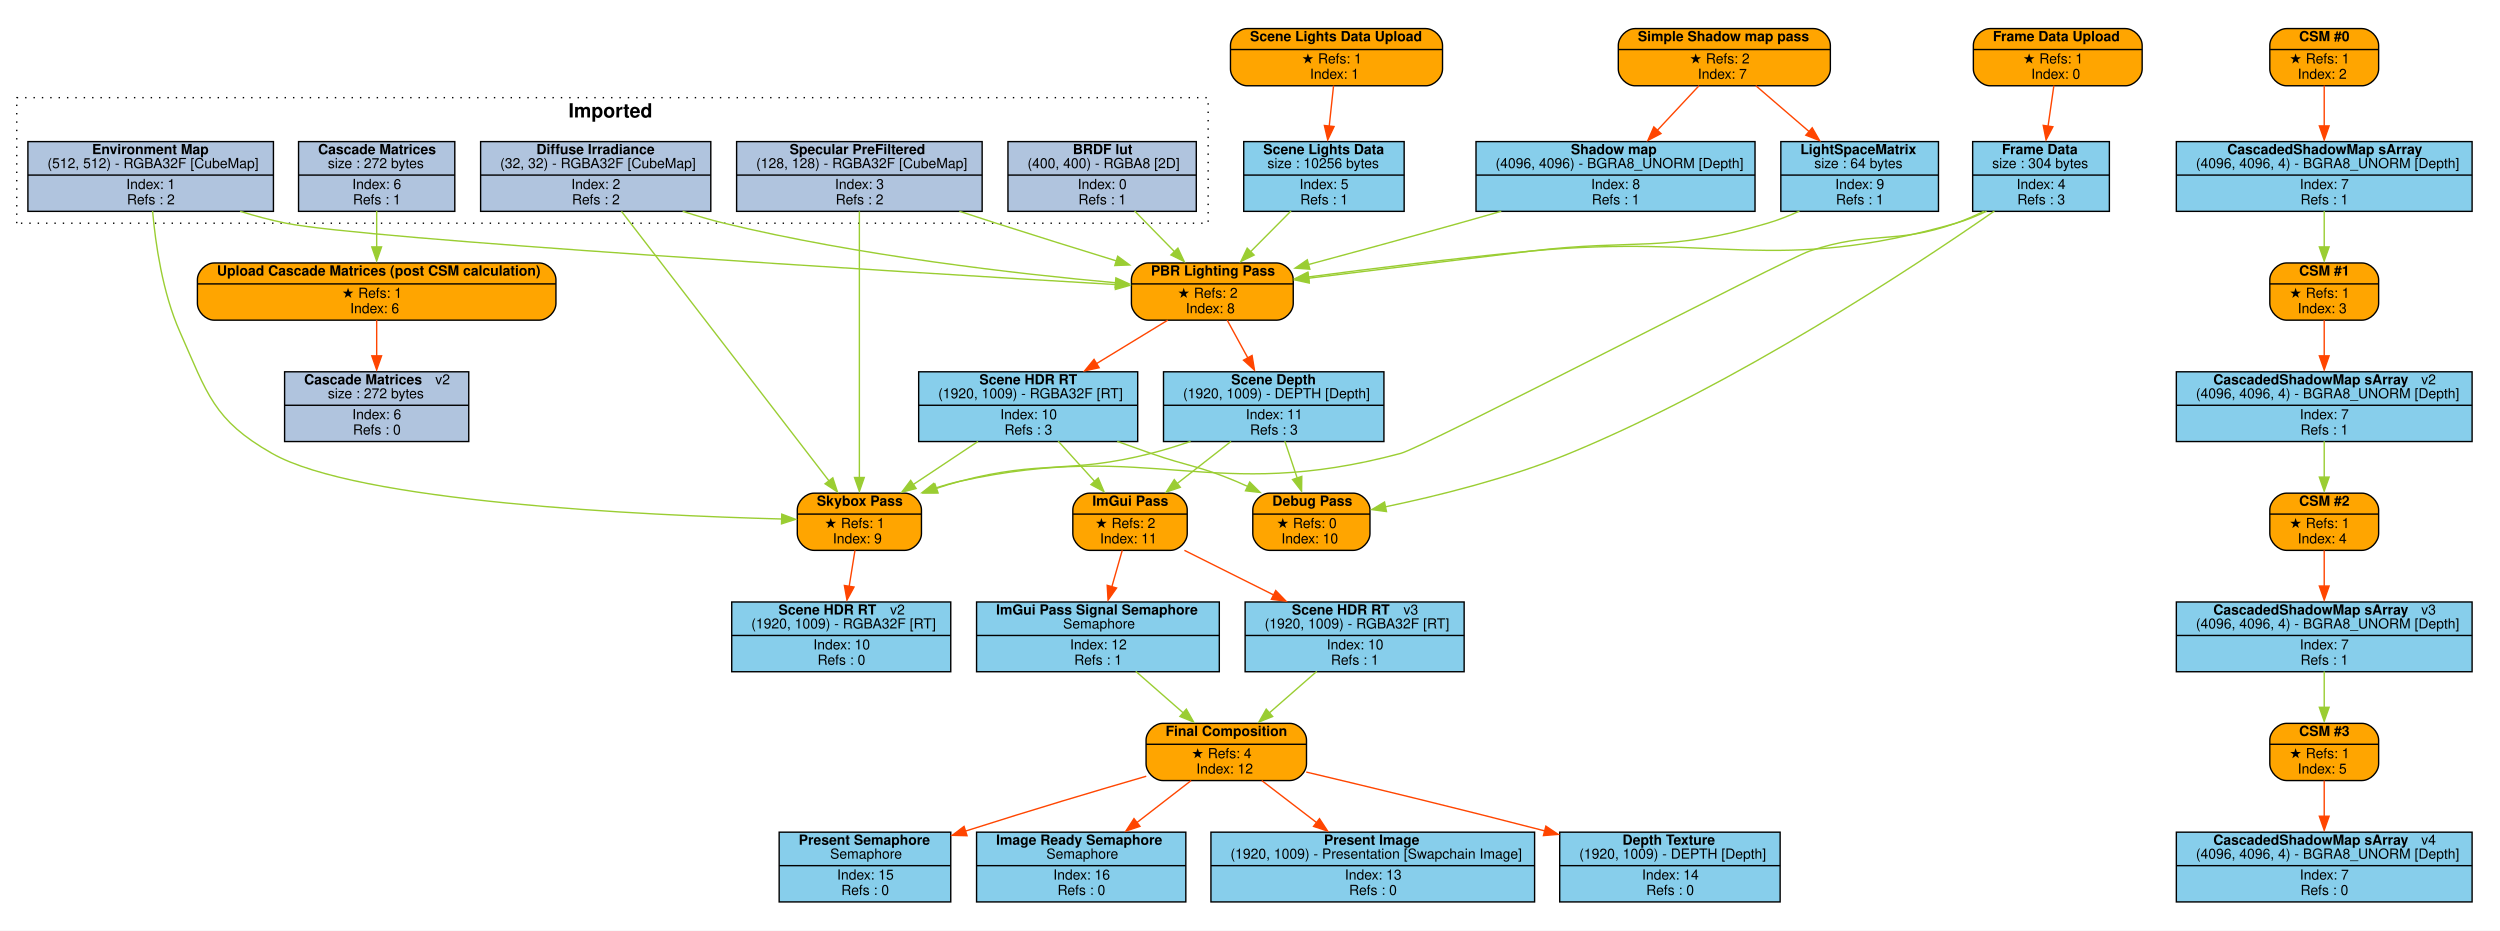
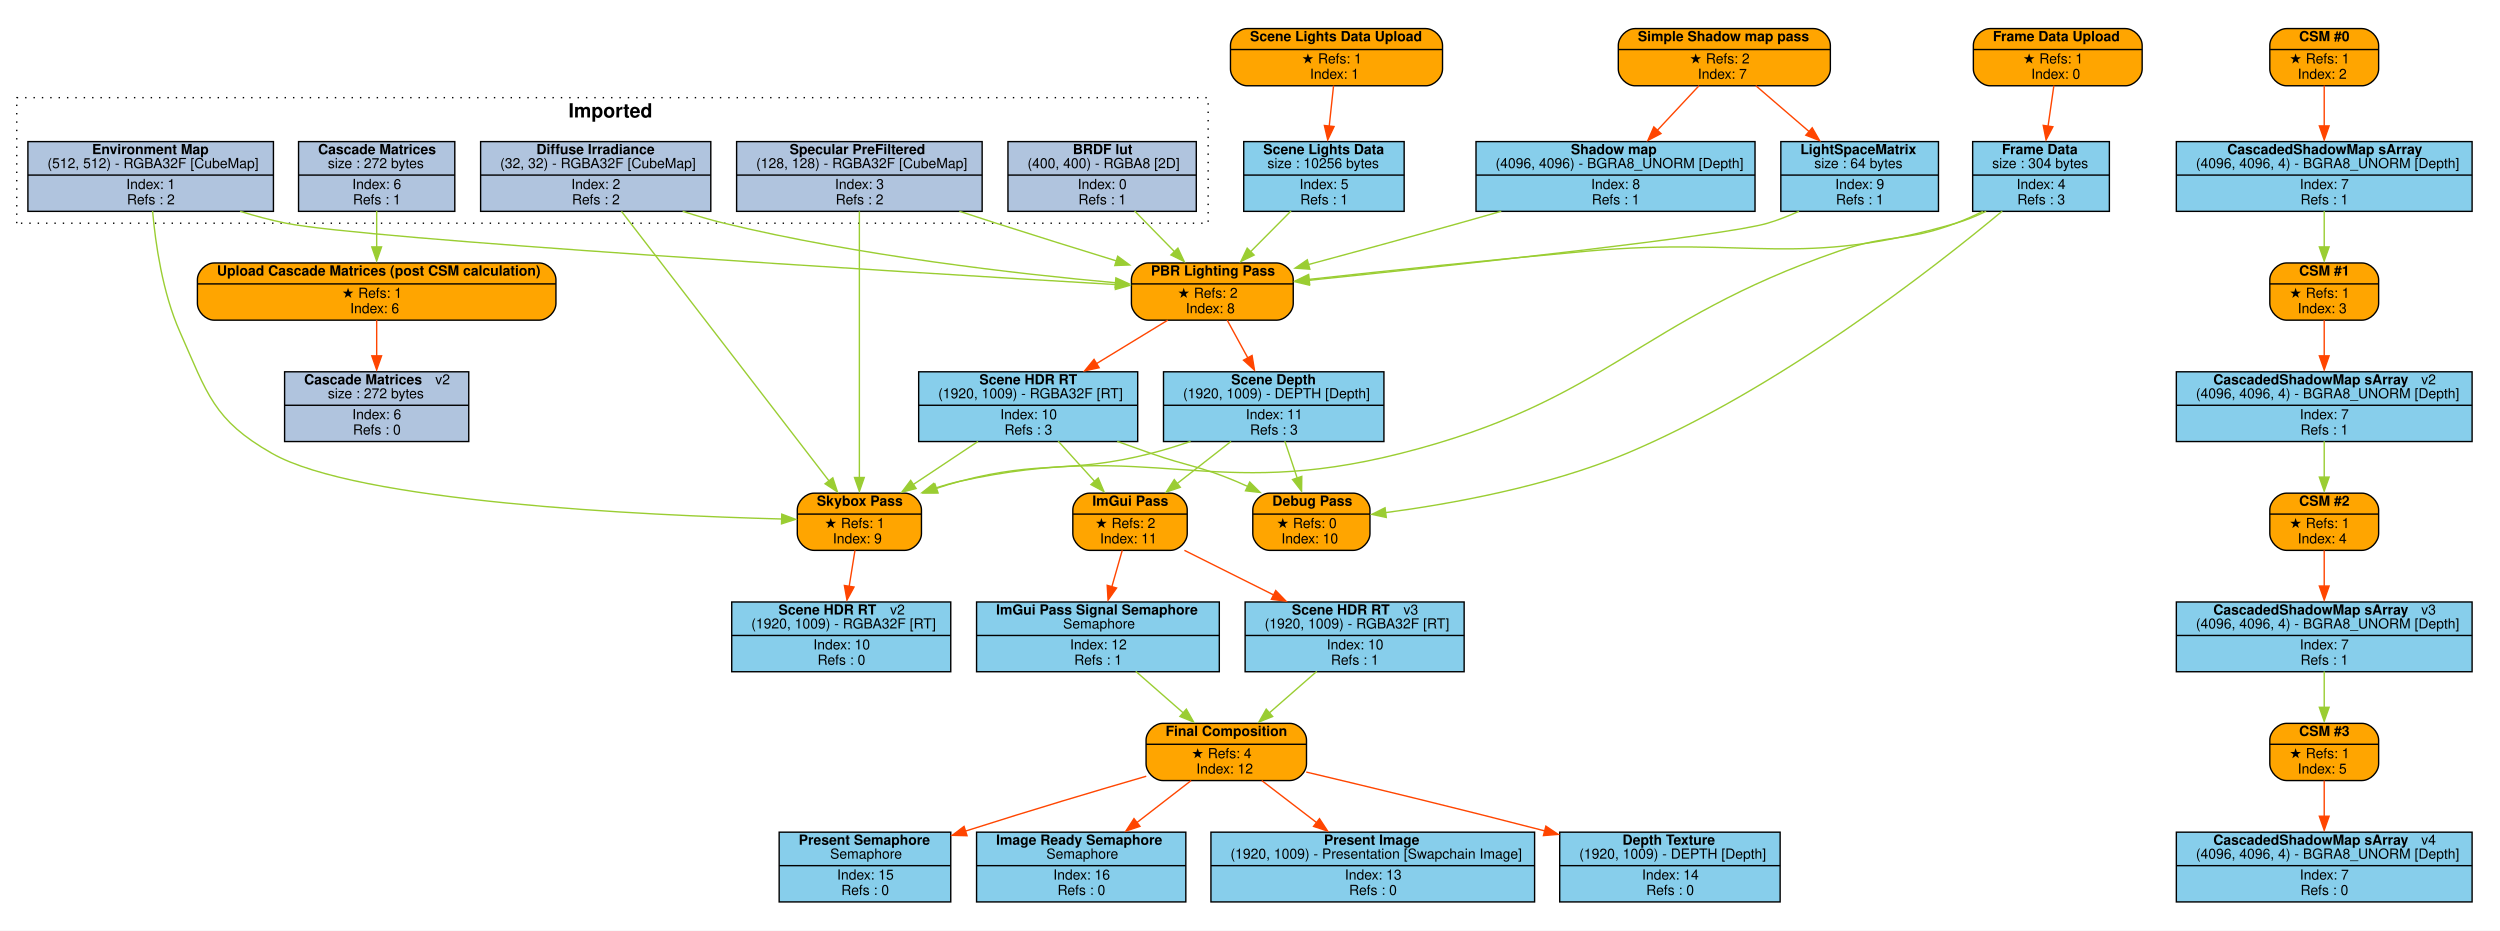
<svg xmlns="http://www.w3.org/2000/svg" width="1792pt" height="667pt" viewBox="0.00 0.00 1792.00 667.00">
  <g id="graph0" class="graph" transform="scale(1 1) rotate(0) translate(4 663)">
    <polygon fill="white" stroke="none" points="-4,4 -4,-663 1788,-663 1788,4 -4,4" />
+     <g id="clust48" class="cluster">
+ </g>
+     <g id="clust39" class="cluster">
+ </g>
+     <g id="clust45" class="cluster">
+ </g>
+     <g id="clust40" class="cluster">
+ </g>
+     <g id="clust43" class="cluster">
+ </g>
+     <g id="clust38" class="cluster">
+ </g>
    <g id="clust49" class="cluster">
</g>
+     <g id="clust44" class="cluster">
+ </g>
+     <g id="clust46" class="cluster">
+ </g>
    <g id="clust47" class="cluster">
</g>
-     <g id="clust39" class="cluster">
- </g>
-     <g id="clust44" class="cluster">
- </g>
-     <g id="clust38" class="cluster">
- </g>
-     <g id="clust48" class="cluster">
+     <g id="clust41" class="cluster">
</g>
    <g id="clust42" class="cluster">
</g>
-     <g id="clust43" class="cluster">
- </g>
    <g id="clust37" class="cluster">
- </g>
-     <g id="clust45" class="cluster">
- </g>
-     <g id="clust46" class="cluster">
- </g>
-     <g id="clust40" class="cluster">
- </g>
-     <g id="clust41" class="cluster">
</g>
    <g id="clust50" class="cluster">
      <polygon fill="none" stroke="black" stroke-dasharray="1,5" points="8,-503 8,-593 862,-593 862,-503 8,-503" />
      <text text-anchor="start" x="399.5" y="-578.8" font-family="Helvetica,sans-Serif" font-size="14.00"> </text>
      <text text-anchor="start" x="403.5" y="-578.8" font-family="Helvetica,sans-Serif" font-weight="bold" font-size="14.00">Imported</text>
      <text text-anchor="start" x="466.5" y="-578.8" font-family="Helvetica,sans-Serif" font-size="14.00"> </text>
    </g>
    <g id="node1" class="node">
      <path fill="orange" stroke="black" d="M1422.5,-601.5C1422.5,-601.5 1519.5,-601.5 1519.5,-601.5 1525.5,-601.5 1531.5,-607.5 1531.5,-613.5 1531.5,-613.5 1531.5,-630.5 1531.5,-630.5 1531.5,-636.5 1525.5,-642.5 1519.5,-642.5 1519.5,-642.5 1422.5,-642.5 1422.5,-642.5 1416.5,-642.5 1410.5,-636.5 1410.5,-630.5 1410.5,-630.5 1410.5,-613.5 1410.5,-613.5 1410.5,-607.5 1416.5,-601.5 1422.5,-601.5" />
      <text text-anchor="start" x="1424.5" y="-633.5" font-family="Helvetica,sans-Serif" font-weight="bold" font-size="10.00">Frame Data Upload</text>
      <polyline fill="none" stroke="black" points="1410.5,-627.5 1531.5,-627.5" />
      <text text-anchor="start" x="1446" y="-617.5" font-family="Helvetica,sans-Serif" font-size="10.00">★ Refs: 1</text>
      <text text-anchor="start" x="1452" y="-606.5" font-family="Helvetica,sans-Serif" font-size="10.00"> Index: 0</text>
    </g>
    <g id="node18" class="node">
      <polygon fill="skyblue" stroke="black" points="1410,-511.5 1410,-561.5 1508,-561.5 1508,-511.5 1410,-511.5" />
      <text text-anchor="start" x="1431" y="-552.5" font-family="Helvetica,sans-Serif" font-weight="bold" font-size="10.00">Frame Data</text>
      <text text-anchor="start" x="1424" y="-542.5" font-family="Helvetica,sans-Serif" font-size="10.00">size : 304 bytes</text>
      <polyline fill="none" stroke="black" points="1410,-537.5 1508,-537.5" />
      <text text-anchor="start" x="1441.5" y="-527.5" font-family="Helvetica,sans-Serif" font-size="10.00">Index: 4</text>
      <text text-anchor="start" x="1442" y="-516.5" font-family="Helvetica,sans-Serif" font-size="10.00">Refs : 3</text>
    </g>
    <g id="edge1" class="edge">
      <path fill="none" stroke="orangered" d="M1468.22,-601.63C1466.97,-592.98 1465.47,-582.5 1464.04,-572.54" />
      <polygon fill="orangered" stroke="orangered" points="1467.51,-572.13 1462.63,-562.73 1460.58,-573.13 1467.51,-572.13" />
    </g>
    <g id="node2" class="node">
      <path fill="orange" stroke="black" d="M890,-601.5C890,-601.5 1018,-601.5 1018,-601.5 1024,-601.5 1030,-607.5 1030,-613.5 1030,-613.5 1030,-630.5 1030,-630.5 1030,-636.5 1024,-642.5 1018,-642.5 1018,-642.5 890,-642.5 890,-642.5 884,-642.5 878,-636.5 878,-630.5 878,-630.5 878,-613.5 878,-613.5 878,-607.5 884,-601.5 890,-601.5" />
      <text text-anchor="start" x="892" y="-633.5" font-family="Helvetica,sans-Serif" font-weight="bold" font-size="10.00">Scene Lights Data Upload</text>
      <polyline fill="none" stroke="black" points="878,-627.5 1030,-627.5" />
      <text text-anchor="start" x="929" y="-617.5" font-family="Helvetica,sans-Serif" font-size="10.00">★ Refs: 1</text>
      <text text-anchor="start" x="935" y="-606.5" font-family="Helvetica,sans-Serif" font-size="10.00"> Index: 1</text>
    </g>
    <g id="node19" class="node">
      <polygon fill="skyblue" stroke="black" points="887.5,-511.5 887.5,-561.5 1002.5,-561.5 1002.5,-511.5 887.5,-511.5" />
      <text text-anchor="start" x="901.5" y="-552.5" font-family="Helvetica,sans-Serif" font-weight="bold" font-size="10.00">Scene Lights Data</text>
      <text text-anchor="start" x="904.5" y="-542.5" font-family="Helvetica,sans-Serif" font-size="10.00">size : 10256 bytes</text>
      <polyline fill="none" stroke="black" points="887.5,-537.5 1002.5,-537.5" />
      <text text-anchor="start" x="927.5" y="-527.5" font-family="Helvetica,sans-Serif" font-size="10.00">Index: 5</text>
      <text text-anchor="start" x="928" y="-516.5" font-family="Helvetica,sans-Serif" font-size="10.00">Refs : 1</text>
    </g>
    <g id="edge2" class="edge">
      <path fill="none" stroke="orangered" d="M951.91,-601.63C950.98,-592.98 949.85,-582.5 948.78,-572.54" />
      <polygon fill="orangered" stroke="orangered" points="952.27,-572.3 947.72,-562.74 945.31,-573.05 952.27,-572.3" />
    </g>
    <g id="node3" class="node">
      <path fill="orange" stroke="black" d="M1635,-601.5C1635,-601.5 1689,-601.5 1689,-601.5 1695,-601.5 1701,-607.5 1701,-613.5 1701,-613.5 1701,-630.5 1701,-630.5 1701,-636.5 1695,-642.5 1689,-642.5 1689,-642.5 1635,-642.5 1635,-642.5 1629,-642.5 1623,-636.5 1623,-630.5 1623,-630.5 1623,-613.5 1623,-613.5 1623,-607.5 1629,-601.5 1635,-601.5" />
      <text text-anchor="start" x="1644" y="-633.5" font-family="Helvetica,sans-Serif" font-weight="bold" font-size="10.00">CSM #0</text>
      <polyline fill="none" stroke="black" points="1623,-627.5 1701,-627.5" />
      <text text-anchor="start" x="1637" y="-617.5" font-family="Helvetica,sans-Serif" font-size="10.00">★ Refs: 1</text>
      <text text-anchor="start" x="1643" y="-606.5" font-family="Helvetica,sans-Serif" font-size="10.00"> Index: 2</text>
    </g>
    <g id="node21" class="node">
      <polygon fill="skyblue" stroke="black" points="1556,-511.5 1556,-561.5 1768,-561.5 1768,-511.5 1556,-511.5" />
      <text text-anchor="start" x="1592.5" y="-552.5" font-family="Helvetica,sans-Serif" font-weight="bold" font-size="10.00">CascadedShadowMap sArray</text>
      <text text-anchor="start" x="1570" y="-542.5" font-family="Helvetica,sans-Serif" font-size="10.00">(4096, 4096, 4) - BGRA8_UNORM [Depth]</text>
      <polyline fill="none" stroke="black" points="1556,-537.5 1768,-537.5" />
      <text text-anchor="start" x="1644.5" y="-527.5" font-family="Helvetica,sans-Serif" font-size="10.00">Index: 7</text>
      <text text-anchor="start" x="1645" y="-516.5" font-family="Helvetica,sans-Serif" font-size="10.00">Refs : 1</text>
    </g>
    <g id="edge3" class="edge">
      <path fill="none" stroke="orangered" d="M1662,-601.63C1662,-592.98 1662,-582.5 1662,-572.54" />
      <polygon fill="orangered" stroke="orangered" points="1665.5,-572.75 1662,-562.75 1658.5,-572.75 1665.5,-572.75" />
    </g>
    <g id="node4" class="node">
      <path fill="orange" stroke="black" d="M1635,-433.5C1635,-433.5 1689,-433.5 1689,-433.5 1695,-433.5 1701,-439.5 1701,-445.5 1701,-445.5 1701,-462.5 1701,-462.5 1701,-468.5 1695,-474.5 1689,-474.5 1689,-474.5 1635,-474.5 1635,-474.5 1629,-474.5 1623,-468.5 1623,-462.5 1623,-462.5 1623,-445.5 1623,-445.5 1623,-439.5 1629,-433.5 1635,-433.5" />
      <text text-anchor="start" x="1644" y="-465.5" font-family="Helvetica,sans-Serif" font-weight="bold" font-size="10.00">CSM #1</text>
      <polyline fill="none" stroke="black" points="1623,-459.5 1701,-459.5" />
      <text text-anchor="start" x="1637" y="-449.5" font-family="Helvetica,sans-Serif" font-size="10.00">★ Refs: 1</text>
      <text text-anchor="start" x="1643" y="-438.5" font-family="Helvetica,sans-Serif" font-size="10.00"> Index: 3</text>
    </g>
    <g id="node22" class="node">
      <polygon fill="skyblue" stroke="black" points="1556,-346.5 1556,-396.5 1768,-396.5 1768,-346.5 1556,-346.5" />
      <text text-anchor="start" x="1582.5" y="-387.5" font-family="Helvetica,sans-Serif" font-weight="bold" font-size="10.00">CascadedShadowMap sArray</text>
      <text text-anchor="start" x="1721.5" y="-387.5" font-family="Helvetica,sans-Serif" font-size="10.00">   </text>
      <text text-anchor="start" x="1731.5" y="-387.5" font-family="Helvetica,sans-Serif" font-size="10.00">v2</text>
      <text text-anchor="start" x="1570" y="-377.5" font-family="Helvetica,sans-Serif" font-size="10.00">(4096, 4096, 4) - BGRA8_UNORM [Depth]</text>
      <polyline fill="none" stroke="black" points="1556,-372.5 1768,-372.5" />
      <text text-anchor="start" x="1644.5" y="-362.5" font-family="Helvetica,sans-Serif" font-size="10.00">Index: 7</text>
      <text text-anchor="start" x="1645" y="-351.5" font-family="Helvetica,sans-Serif" font-size="10.00">Refs : 1</text>
    </g>
    <g id="edge4" class="edge">
      <path fill="none" stroke="orangered" d="M1662,-433.51C1662,-425.75 1662,-416.56 1662,-407.71" />
      <polygon fill="orangered" stroke="orangered" points="1665.5,-407.92 1662,-397.92 1658.5,-407.92 1665.5,-407.92" />
    </g>
    <g id="node5" class="node">
      <path fill="orange" stroke="black" d="M1635,-268.5C1635,-268.5 1689,-268.5 1689,-268.5 1695,-268.5 1701,-274.5 1701,-280.5 1701,-280.5 1701,-297.5 1701,-297.5 1701,-303.5 1695,-309.5 1689,-309.5 1689,-309.5 1635,-309.5 1635,-309.5 1629,-309.5 1623,-303.5 1623,-297.5 1623,-297.5 1623,-280.5 1623,-280.5 1623,-274.5 1629,-268.5 1635,-268.5" />
      <text text-anchor="start" x="1644" y="-300.5" font-family="Helvetica,sans-Serif" font-weight="bold" font-size="10.00">CSM #2</text>
      <polyline fill="none" stroke="black" points="1623,-294.5 1701,-294.5" />
      <text text-anchor="start" x="1637" y="-284.5" font-family="Helvetica,sans-Serif" font-size="10.00">★ Refs: 1</text>
      <text text-anchor="start" x="1643" y="-273.5" font-family="Helvetica,sans-Serif" font-size="10.00"> Index: 4</text>
    </g>
    <g id="node23" class="node">
      <polygon fill="skyblue" stroke="black" points="1556,-181.5 1556,-231.5 1768,-231.5 1768,-181.5 1556,-181.5" />
      <text text-anchor="start" x="1582.5" y="-222.5" font-family="Helvetica,sans-Serif" font-weight="bold" font-size="10.00">CascadedShadowMap sArray</text>
      <text text-anchor="start" x="1721.5" y="-222.5" font-family="Helvetica,sans-Serif" font-size="10.00">   </text>
      <text text-anchor="start" x="1731.5" y="-222.5" font-family="Helvetica,sans-Serif" font-size="10.00">v3</text>
      <text text-anchor="start" x="1570" y="-212.5" font-family="Helvetica,sans-Serif" font-size="10.00">(4096, 4096, 4) - BGRA8_UNORM [Depth]</text>
      <polyline fill="none" stroke="black" points="1556,-207.5 1768,-207.5" />
      <text text-anchor="start" x="1644.5" y="-197.5" font-family="Helvetica,sans-Serif" font-size="10.00">Index: 7</text>
      <text text-anchor="start" x="1645" y="-186.5" font-family="Helvetica,sans-Serif" font-size="10.00">Refs : 1</text>
    </g>
    <g id="edge5" class="edge">
      <path fill="none" stroke="orangered" d="M1662,-268.51C1662,-260.75 1662,-251.56 1662,-242.71" />
      <polygon fill="orangered" stroke="orangered" points="1665.5,-242.92 1662,-232.92 1658.5,-242.92 1665.5,-242.92" />
    </g>
    <g id="node6" class="node">
      <path fill="orange" stroke="black" d="M1635,-103.5C1635,-103.5 1689,-103.5 1689,-103.5 1695,-103.5 1701,-109.5 1701,-115.5 1701,-115.5 1701,-132.5 1701,-132.5 1701,-138.5 1695,-144.5 1689,-144.5 1689,-144.5 1635,-144.5 1635,-144.5 1629,-144.5 1623,-138.5 1623,-132.5 1623,-132.5 1623,-115.5 1623,-115.5 1623,-109.5 1629,-103.5 1635,-103.5" />
      <text text-anchor="start" x="1644" y="-135.5" font-family="Helvetica,sans-Serif" font-weight="bold" font-size="10.00">CSM #3</text>
      <polyline fill="none" stroke="black" points="1623,-129.5 1701,-129.5" />
      <text text-anchor="start" x="1637" y="-119.5" font-family="Helvetica,sans-Serif" font-size="10.00">★ Refs: 1</text>
      <text text-anchor="start" x="1643" y="-108.5" font-family="Helvetica,sans-Serif" font-size="10.00"> Index: 5</text>
    </g>
    <g id="node24" class="node">
      <polygon fill="skyblue" stroke="black" points="1556,-16.5 1556,-66.5 1768,-66.5 1768,-16.5 1556,-16.5" />
      <text text-anchor="start" x="1582.5" y="-57.5" font-family="Helvetica,sans-Serif" font-weight="bold" font-size="10.00">CascadedShadowMap sArray</text>
      <text text-anchor="start" x="1721.5" y="-57.5" font-family="Helvetica,sans-Serif" font-size="10.00">   </text>
      <text text-anchor="start" x="1731.5" y="-57.5" font-family="Helvetica,sans-Serif" font-size="10.00">v4</text>
      <text text-anchor="start" x="1570" y="-47.5" font-family="Helvetica,sans-Serif" font-size="10.00">(4096, 4096, 4) - BGRA8_UNORM [Depth]</text>
      <polyline fill="none" stroke="black" points="1556,-42.5 1768,-42.5" />
      <text text-anchor="start" x="1644.5" y="-32.5" font-family="Helvetica,sans-Serif" font-size="10.00">Index: 7</text>
      <text text-anchor="start" x="1645" y="-21.5" font-family="Helvetica,sans-Serif" font-size="10.00">Refs : 0</text>
    </g>
    <g id="edge6" class="edge">
      <path fill="none" stroke="orangered" d="M1662,-103.51C1662,-95.75 1662,-86.56 1662,-77.71" />
      <polygon fill="orangered" stroke="orangered" points="1665.5,-77.92 1662,-67.92 1658.5,-77.92 1665.5,-77.92" />
    </g>
    <g id="node7" class="node">
      <path fill="orange" stroke="black" d="M149.5,-433.5C149.5,-433.5 382.5,-433.5 382.5,-433.5 388.5,-433.5 394.5,-439.5 394.5,-445.5 394.5,-445.5 394.5,-462.5 394.5,-462.5 394.5,-468.5 388.5,-474.5 382.5,-474.5 382.5,-474.5 149.5,-474.5 149.5,-474.5 143.5,-474.5 137.5,-468.5 137.5,-462.5 137.5,-462.5 137.5,-445.5 137.5,-445.5 137.5,-439.5 143.5,-433.5 149.5,-433.5" />
      <text text-anchor="start" x="151.5" y="-465.5" font-family="Helvetica,sans-Serif" font-weight="bold" font-size="10.00">Upload Cascade Matrices (post CSM calculation)</text>
      <polyline fill="none" stroke="black" points="137.5,-459.5 394.5,-459.5" />
      <text text-anchor="start" x="241" y="-449.5" font-family="Helvetica,sans-Serif" font-size="10.00">★ Refs: 1</text>
      <text text-anchor="start" x="247" y="-438.5" font-family="Helvetica,sans-Serif" font-size="10.00"> Index: 6</text>
    </g>
    <g id="node25" class="node">
      <polygon fill="lightsteelblue" stroke="black" points="200,-346.5 200,-396.5 332,-396.5 332,-346.5 200,-346.5" />
      <text text-anchor="start" x="214" y="-387.5" font-family="Helvetica,sans-Serif" font-weight="bold" font-size="10.00">Cascade Matrices</text>
      <text text-anchor="start" x="298" y="-387.5" font-family="Helvetica,sans-Serif" font-size="10.00">   </text>
      <text text-anchor="start" x="308" y="-387.5" font-family="Helvetica,sans-Serif" font-size="10.00">v2</text>
      <text text-anchor="start" x="231" y="-377.5" font-family="Helvetica,sans-Serif" font-size="10.00">size : 272 bytes</text>
      <polyline fill="none" stroke="black" points="200,-372.5 332,-372.5" />
      <text text-anchor="start" x="248.5" y="-362.5" font-family="Helvetica,sans-Serif" font-size="10.00">Index: 6</text>
      <text text-anchor="start" x="249" y="-351.5" font-family="Helvetica,sans-Serif" font-size="10.00">Refs : 0</text>
    </g>
    <g id="edge7" class="edge">
      <path fill="none" stroke="orangered" d="M266,-433.51C266,-425.75 266,-416.56 266,-407.71" />
      <polygon fill="orangered" stroke="orangered" points="269.5,-407.92 266,-397.92 262.5,-407.92 269.5,-407.92" />
    </g>
    <g id="node8" class="node">
      <path fill="orange" stroke="black" d="M1168,-601.5C1168,-601.5 1296,-601.5 1296,-601.5 1302,-601.5 1308,-607.5 1308,-613.5 1308,-613.5 1308,-630.5 1308,-630.5 1308,-636.5 1302,-642.5 1296,-642.5 1296,-642.5 1168,-642.5 1168,-642.5 1162,-642.5 1156,-636.5 1156,-630.5 1156,-630.5 1156,-613.5 1156,-613.5 1156,-607.5 1162,-601.5 1168,-601.5" />
      <text text-anchor="start" x="1170" y="-633.5" font-family="Helvetica,sans-Serif" font-weight="bold" font-size="10.00">Simple Shadow map pass</text>
      <polyline fill="none" stroke="black" points="1156,-627.5 1308,-627.5" />
      <text text-anchor="start" x="1207" y="-617.5" font-family="Helvetica,sans-Serif" font-size="10.00">★ Refs: 2</text>
      <text text-anchor="start" x="1213" y="-606.5" font-family="Helvetica,sans-Serif" font-size="10.00"> Index: 7</text>
    </g>
    <g id="node26" class="node">
      <polygon fill="skyblue" stroke="black" points="1054,-511.5 1054,-561.5 1254,-561.5 1254,-511.5 1054,-511.5" />
      <text text-anchor="start" x="1122" y="-552.5" font-family="Helvetica,sans-Serif" font-weight="bold" font-size="10.00">Shadow map</text>
      <text text-anchor="start" x="1068" y="-542.5" font-family="Helvetica,sans-Serif" font-size="10.00">(4096, 4096) - BGRA8_UNORM [Depth]</text>
      <polyline fill="none" stroke="black" points="1054,-537.5 1254,-537.5" />
      <text text-anchor="start" x="1136.5" y="-527.5" font-family="Helvetica,sans-Serif" font-size="10.00">Index: 8</text>
      <text text-anchor="start" x="1137" y="-516.5" font-family="Helvetica,sans-Serif" font-size="10.00">Refs : 1</text>
    </g>
    <g id="edge8" class="edge">
      <path fill="none" stroke="orangered" d="M1213.91,-601.63C1205.03,-592.13 1194.1,-580.43 1184.02,-569.64" />
      <polygon fill="orangered" stroke="orangered" points="1186.59,-567.26 1177.2,-562.34 1181.47,-572.04 1186.59,-567.26" />
    </g>
    <g id="node27" class="node">
      <polygon fill="skyblue" stroke="black" points="1272.5,-511.5 1272.5,-561.5 1385.5,-561.5 1385.5,-511.5 1272.5,-511.5" />
      <text text-anchor="start" x="1286.5" y="-552.5" font-family="Helvetica,sans-Serif" font-weight="bold" font-size="10.00">LightSpaceMatrix</text>
      <text text-anchor="start" x="1296.5" y="-542.5" font-family="Helvetica,sans-Serif" font-size="10.00">size : 64 bytes</text>
      <polyline fill="none" stroke="black" points="1272.5,-537.5 1385.5,-537.5" />
      <text text-anchor="start" x="1311.5" y="-527.5" font-family="Helvetica,sans-Serif" font-size="10.00">Index: 9</text>
      <text text-anchor="start" x="1312" y="-516.5" font-family="Helvetica,sans-Serif" font-size="10.00">Refs : 1</text>
    </g>
    <g id="edge9" class="edge">
      <path fill="none" stroke="orangered" d="M1254.5,-601.63C1265.87,-591.85 1279.94,-579.73 1292.78,-568.68" />
      <polygon fill="orangered" stroke="orangered" points="1294.99,-571.4 1300.28,-562.22 1290.42,-566.09 1294.99,-571.4" />
    </g>
    <g id="node9" class="node">
      <path fill="orange" stroke="black" d="M819,-433.5C819,-433.5 911,-433.5 911,-433.5 917,-433.5 923,-439.5 923,-445.5 923,-445.5 923,-462.5 923,-462.5 923,-468.5 917,-474.5 911,-474.5 911,-474.5 819,-474.5 819,-474.5 813,-474.5 807,-468.5 807,-462.5 807,-462.5 807,-445.5 807,-445.5 807,-439.5 813,-433.5 819,-433.5" />
      <text text-anchor="start" x="821" y="-465.5" font-family="Helvetica,sans-Serif" font-weight="bold" font-size="10.00">PBR Lighting Pass</text>
      <polyline fill="none" stroke="black" points="807,-459.5 923,-459.5" />
      <text text-anchor="start" x="840" y="-449.5" font-family="Helvetica,sans-Serif" font-size="10.00">★ Refs: 2</text>
      <text text-anchor="start" x="846" y="-438.5" font-family="Helvetica,sans-Serif" font-size="10.00"> Index: 8</text>
    </g>
    <g id="node28" class="node">
      <polygon fill="skyblue" stroke="black" points="654.5,-346.5 654.5,-396.5 811.5,-396.5 811.5,-346.5 654.5,-346.5" />
      <text text-anchor="start" x="698" y="-387.5" font-family="Helvetica,sans-Serif" font-weight="bold" font-size="10.00">Scene HDR RT</text>
      <text text-anchor="start" x="668.5" y="-377.5" font-family="Helvetica,sans-Serif" font-size="10.00">(1920, 1009) - RGBA32F [RT]</text>
      <polyline fill="none" stroke="black" points="654.5,-372.5 811.5,-372.5" />
      <text text-anchor="start" x="713" y="-362.5" font-family="Helvetica,sans-Serif" font-size="10.00">Index: 10</text>
      <text text-anchor="start" x="716" y="-351.5" font-family="Helvetica,sans-Serif" font-size="10.00">Refs : 3</text>
    </g>
    <g id="edge10" class="edge">
      <path fill="none" stroke="orangered" d="M833.05,-433.51C817.74,-424.18 799.07,-412.79 782.02,-402.39" />
      <polygon fill="orangered" stroke="orangered" points="783.85,-399.41 773.49,-397.2 780.21,-405.39 783.85,-399.41" />
    </g>
    <g id="node29" class="node">
      <polygon fill="skyblue" stroke="black" points="830,-346.5 830,-396.5 988,-396.5 988,-346.5 830,-346.5" />
      <text text-anchor="start" x="878.5" y="-387.5" font-family="Helvetica,sans-Serif" font-weight="bold" font-size="10.00">Scene Depth</text>
      <text text-anchor="start" x="844" y="-377.5" font-family="Helvetica,sans-Serif" font-size="10.00">(1920, 1009) - DEPTH [Depth]</text>
      <polyline fill="none" stroke="black" points="830,-372.5 988,-372.5" />
      <text text-anchor="start" x="889" y="-362.5" font-family="Helvetica,sans-Serif" font-size="10.00">Index: 11</text>
      <text text-anchor="start" x="892" y="-351.5" font-family="Helvetica,sans-Serif" font-size="10.00">Refs : 3</text>
    </g>
    <g id="edge11" class="edge">
      <path fill="none" stroke="orangered" d="M875.65,-433.51C880.13,-425.31 885.48,-415.53 890.57,-406.22" />
      <polygon fill="orangered" stroke="orangered" points="893.48,-408.19 895.21,-397.74 887.34,-404.83 893.48,-408.19" />
    </g>
    <g id="node10" class="node">
      <path fill="orange" stroke="black" d="M579.5,-268.5C579.5,-268.5 644.5,-268.5 644.5,-268.5 650.5,-268.5 656.5,-274.5 656.5,-280.5 656.5,-280.5 656.5,-297.5 656.5,-297.5 656.5,-303.5 650.5,-309.5 644.5,-309.5 644.5,-309.5 579.5,-309.5 579.5,-309.5 573.5,-309.5 567.5,-303.5 567.5,-297.5 567.5,-297.5 567.5,-280.5 567.5,-280.5 567.5,-274.5 573.5,-268.5 579.5,-268.5" />
      <text text-anchor="start" x="581.5" y="-300.5" font-family="Helvetica,sans-Serif" font-weight="bold" font-size="10.00">Skybox Pass</text>
      <polyline fill="none" stroke="black" points="567.5,-294.5 656.5,-294.5" />
      <text text-anchor="start" x="587" y="-284.5" font-family="Helvetica,sans-Serif" font-size="10.00">★ Refs: 1</text>
      <text text-anchor="start" x="593" y="-273.5" font-family="Helvetica,sans-Serif" font-size="10.00"> Index: 9</text>
    </g>
    <g id="node30" class="node">
      <polygon fill="skyblue" stroke="black" points="520.5,-181.5 520.5,-231.5 677.5,-231.5 677.5,-181.5 520.5,-181.5" />
      <text text-anchor="start" x="554" y="-222.5" font-family="Helvetica,sans-Serif" font-weight="bold" font-size="10.00">Scene HDR RT</text>
      <text text-anchor="start" x="624" y="-222.5" font-family="Helvetica,sans-Serif" font-size="10.00">   </text>
      <text text-anchor="start" x="634" y="-222.5" font-family="Helvetica,sans-Serif" font-size="10.00">v2</text>
      <text text-anchor="start" x="534.5" y="-212.5" font-family="Helvetica,sans-Serif" font-size="10.00">(1920, 1009) - RGBA32F [RT]</text>
      <polyline fill="none" stroke="black" points="520.5,-207.5 677.5,-207.5" />
      <text text-anchor="start" x="579" y="-197.5" font-family="Helvetica,sans-Serif" font-size="10.00">Index: 10</text>
      <text text-anchor="start" x="582" y="-186.5" font-family="Helvetica,sans-Serif" font-size="10.00">Refs : 0</text>
    </g>
    <g id="edge12" class="edge">
      <path fill="none" stroke="orangered" d="M608.85,-268.51C607.6,-260.75 606.12,-251.56 604.69,-242.71" />
      <polygon fill="orangered" stroke="orangered" points="608.15,-242.22 603.1,-232.9 601.24,-243.33 608.15,-242.22" />
    </g>
    <g id="node11" class="node">
      <path fill="orange" stroke="black" d="M906,-268.5C906,-268.5 966,-268.5 966,-268.5 972,-268.5 978,-274.5 978,-280.5 978,-280.5 978,-297.5 978,-297.5 978,-303.5 972,-309.5 966,-309.5 966,-309.5 906,-309.5 906,-309.5 900,-309.5 894,-303.5 894,-297.5 894,-297.5 894,-280.5 894,-280.5 894,-274.5 900,-268.5 906,-268.5" />
      <text text-anchor="start" x="908" y="-300.5" font-family="Helvetica,sans-Serif" font-weight="bold" font-size="10.00">Debug Pass</text>
      <polyline fill="none" stroke="black" points="894,-294.5 978,-294.5" />
      <text text-anchor="start" x="911" y="-284.5" font-family="Helvetica,sans-Serif" font-size="10.00">★ Refs: 0</text>
      <text text-anchor="start" x="914.5" y="-273.5" font-family="Helvetica,sans-Serif" font-size="10.00"> Index: 10</text>
    </g>
    <g id="node12" class="node">
      <path fill="orange" stroke="black" d="M777,-268.5C777,-268.5 835,-268.5 835,-268.5 841,-268.5 847,-274.5 847,-280.5 847,-280.5 847,-297.5 847,-297.5 847,-303.5 841,-309.5 835,-309.5 835,-309.5 777,-309.5 777,-309.5 771,-309.5 765,-303.5 765,-297.5 765,-297.5 765,-280.5 765,-280.5 765,-274.5 771,-268.5 777,-268.5" />
      <text text-anchor="start" x="779" y="-300.5" font-family="Helvetica,sans-Serif" font-weight="bold" font-size="10.00">ImGui Pass</text>
      <polyline fill="none" stroke="black" points="765,-294.5 847,-294.5" />
      <text text-anchor="start" x="781" y="-284.5" font-family="Helvetica,sans-Serif" font-size="10.00">★ Refs: 2</text>
      <text text-anchor="start" x="784.5" y="-273.5" font-family="Helvetica,sans-Serif" font-size="10.00"> Index: 11</text>
    </g>
    <g id="node31" class="node">
      <polygon fill="skyblue" stroke="black" points="696,-181.5 696,-231.5 870,-231.5 870,-181.5 696,-181.5" />
      <text text-anchor="start" x="710" y="-222.5" font-family="Helvetica,sans-Serif" font-weight="bold" font-size="10.00">ImGui Pass Signal Semaphore</text>
      <text text-anchor="start" x="758" y="-212.5" font-family="Helvetica,sans-Serif" font-size="10.00">Semaphore</text>
      <polyline fill="none" stroke="black" points="696,-207.5 870,-207.5" />
      <text text-anchor="start" x="763" y="-197.5" font-family="Helvetica,sans-Serif" font-size="10.00">Index: 12</text>
      <text text-anchor="start" x="766" y="-186.5" font-family="Helvetica,sans-Serif" font-size="10.00">Refs : 1</text>
    </g>
    <g id="edge13" class="edge">
      <path fill="none" stroke="orangered" d="M800.43,-268.51C798.19,-260.66 795.53,-251.36 792.97,-242.41" />
      <polygon fill="orangered" stroke="orangered" points="796.36,-241.52 790.25,-232.86 789.63,-243.44 796.36,-241.52" />
    </g>
    <g id="node32" class="node">
      <polygon fill="skyblue" stroke="black" points="888.5,-181.5 888.5,-231.5 1045.5,-231.5 1045.5,-181.5 888.5,-181.5" />
      <text text-anchor="start" x="922" y="-222.5" font-family="Helvetica,sans-Serif" font-weight="bold" font-size="10.00">Scene HDR RT</text>
      <text text-anchor="start" x="992" y="-222.5" font-family="Helvetica,sans-Serif" font-size="10.00">   </text>
      <text text-anchor="start" x="1002" y="-222.5" font-family="Helvetica,sans-Serif" font-size="10.00">v3</text>
      <text text-anchor="start" x="902.5" y="-212.5" font-family="Helvetica,sans-Serif" font-size="10.00">(1920, 1009) - RGBA32F [RT]</text>
      <polyline fill="none" stroke="black" points="888.5,-207.5 1045.5,-207.5" />
      <text text-anchor="start" x="947" y="-197.5" font-family="Helvetica,sans-Serif" font-size="10.00">Index: 10</text>
      <text text-anchor="start" x="950" y="-186.5" font-family="Helvetica,sans-Serif" font-size="10.00">Refs : 1</text>
    </g>
    <g id="edge14" class="edge">
      <path fill="none" stroke="orangered" d="M844.97,-268.51C864.17,-258.92 887.7,-247.15 908.96,-236.52" />
      <polygon fill="orangered" stroke="orangered" points="910.45,-239.69 917.83,-232.08 907.32,-233.43 910.45,-239.69" />
    </g>
    <g id="node13" class="node">
      <path fill="orange" stroke="black" d="M829.5,-103.5C829.5,-103.5 920.5,-103.5 920.5,-103.5 926.5,-103.5 932.5,-109.5 932.5,-115.5 932.5,-115.5 932.5,-132.5 932.5,-132.5 932.5,-138.5 926.5,-144.5 920.5,-144.5 920.5,-144.5 829.5,-144.5 829.5,-144.5 823.5,-144.5 817.5,-138.5 817.5,-132.5 817.5,-132.5 817.5,-115.5 817.5,-115.5 817.5,-109.5 823.5,-103.5 829.5,-103.5" />
      <text text-anchor="start" x="831.5" y="-135.5" font-family="Helvetica,sans-Serif" font-weight="bold" font-size="10.00">Final Composition</text>
      <polyline fill="none" stroke="black" points="817.5,-129.5 932.5,-129.5" />
      <text text-anchor="start" x="850" y="-119.5" font-family="Helvetica,sans-Serif" font-size="10.00">★ Refs: 4</text>
      <text text-anchor="start" x="853.5" y="-108.5" font-family="Helvetica,sans-Serif" font-size="10.00"> Index: 12</text>
    </g>
    <g id="node33" class="node">
      <polygon fill="skyblue" stroke="black" points="864,-16.5 864,-66.5 1096,-66.5 1096,-16.5 864,-16.5" />
      <text text-anchor="start" x="945" y="-57.5" font-family="Helvetica,sans-Serif" font-weight="bold" font-size="10.00">Present Image</text>
      <text text-anchor="start" x="878" y="-47.5" font-family="Helvetica,sans-Serif" font-size="10.00">(1920, 1009) - Presentation [Swapchain Image]</text>
      <polyline fill="none" stroke="black" points="864,-42.5 1096,-42.5" />
      <text text-anchor="start" x="960" y="-32.5" font-family="Helvetica,sans-Serif" font-size="10.00">Index: 13</text>
      <text text-anchor="start" x="963" y="-21.5" font-family="Helvetica,sans-Serif" font-size="10.00">Refs : 0</text>
    </g>
    <g id="edge15" class="edge">
      <path fill="none" stroke="orangered" d="M900.42,-103.51C912.25,-94.44 926.62,-83.43 939.87,-73.27" />
      <polygon fill="orangered" stroke="orangered" points="941.81,-76.19 947.62,-67.33 937.55,-70.64 941.81,-76.19" />
    </g>
    <g id="node34" class="node">
      <polygon fill="skyblue" stroke="black" points="1114,-16.5 1114,-66.5 1272,-66.5 1272,-16.5 1114,-16.5" />
      <text text-anchor="start" x="1159" y="-57.5" font-family="Helvetica,sans-Serif" font-weight="bold" font-size="10.00">Depth Texture</text>
      <text text-anchor="start" x="1128" y="-47.5" font-family="Helvetica,sans-Serif" font-size="10.00">(1920, 1009) - DEPTH [Depth]</text>
      <polyline fill="none" stroke="black" points="1114,-42.5 1272,-42.5" />
      <text text-anchor="start" x="1173" y="-32.5" font-family="Helvetica,sans-Serif" font-size="10.00">Index: 14</text>
      <text text-anchor="start" x="1176" y="-21.5" font-family="Helvetica,sans-Serif" font-size="10.00">Refs : 0</text>
    </g>
    <g id="edge16" class="edge">
      <path fill="none" stroke="orangered" d="M932.32,-109.59C976.47,-99.14 1039.29,-84 1103.6,-67.33" />
      <polygon fill="orangered" stroke="orangered" points="1104.09,-70.82 1112.89,-64.91 1102.33,-64.05 1104.09,-70.82" />
    </g>
    <g id="node35" class="node">
      <polygon fill="skyblue" stroke="black" points="554.5,-16.5 554.5,-66.5 677.5,-66.5 677.5,-16.5 554.5,-16.5" />
      <text text-anchor="start" x="568.5" y="-57.5" font-family="Helvetica,sans-Serif" font-weight="bold" font-size="10.00">Present Semaphore</text>
      <text text-anchor="start" x="591" y="-47.5" font-family="Helvetica,sans-Serif" font-size="10.00">Semaphore</text>
      <polyline fill="none" stroke="black" points="554.5,-42.5 677.5,-42.5" />
      <text text-anchor="start" x="596" y="-32.5" font-family="Helvetica,sans-Serif" font-size="10.00">Index: 15</text>
      <text text-anchor="start" x="599" y="-21.5" font-family="Helvetica,sans-Serif" font-size="10.00">Refs : 0</text>
    </g>
    <g id="edge17" class="edge">
      <path fill="none" stroke="orangered" d="M817.62,-106.6C782.84,-96.5 737.34,-83.01 688.05,-67.28" />
      <polygon fill="orangered" stroke="orangered" points="689.17,-63.96 678.58,-64.24 687.03,-70.63 689.17,-63.96" />
    </g>
    <g id="node36" class="node">
      <polygon fill="skyblue" stroke="black" points="696,-16.5 696,-66.5 846,-66.5 846,-16.5 696,-16.5" />
      <text text-anchor="start" x="710" y="-57.5" font-family="Helvetica,sans-Serif" font-weight="bold" font-size="10.00">Image Ready Semaphore</text>
      <text text-anchor="start" x="746" y="-47.5" font-family="Helvetica,sans-Serif" font-size="10.00">Semaphore</text>
      <polyline fill="none" stroke="black" points="696,-42.5 846,-42.5" />
      <text text-anchor="start" x="751" y="-32.5" font-family="Helvetica,sans-Serif" font-size="10.00">Index: 16</text>
      <text text-anchor="start" x="754" y="-21.5" font-family="Helvetica,sans-Serif" font-size="10.00">Refs : 0</text>
    </g>
    <g id="edge18" class="edge">
      <path fill="none" stroke="orangered" d="M849.82,-103.51C838.1,-94.44 823.87,-83.43 810.75,-73.27" />
      <polygon fill="orangered" stroke="orangered" points="813.13,-70.69 803.08,-67.33 808.85,-76.22 813.13,-70.69" />
    </g>
    <g id="node14" class="node">
      <polygon fill="lightsteelblue" stroke="black" points="718.5,-511.5 718.5,-561.5 853.5,-561.5 853.5,-511.5 718.5,-511.5" />
      <text text-anchor="start" x="765" y="-552.5" font-family="Helvetica,sans-Serif" font-weight="bold" font-size="10.00">BRDF lut</text>
      <text text-anchor="start" x="732.5" y="-542.5" font-family="Helvetica,sans-Serif" font-size="10.00">(400, 400) - RGBA8 [2D]</text>
      <polyline fill="none" stroke="black" points="718.5,-537.5 853.5,-537.5" />
      <text text-anchor="start" x="768.5" y="-527.5" font-family="Helvetica,sans-Serif" font-size="10.00">Index: 0</text>
      <text text-anchor="start" x="769" y="-516.5" font-family="Helvetica,sans-Serif" font-size="10.00">Refs : 1</text>
    </g>
    <g id="edge19" class="edge">
      <path fill="none" stroke="#9acd32" d="M809.28,-511.78C818.29,-502.6 828.66,-492.03 838,-482.51" />
      <polygon fill="#9acd32" stroke="#9acd32" points="840.31,-485.16 844.82,-475.57 835.31,-480.25 840.31,-485.16" />
    </g>
    <g id="node15" class="node">
      <polygon fill="lightsteelblue" stroke="black" points="16,-511.5 16,-561.5 192,-561.5 192,-511.5 16,-511.5" />
      <text text-anchor="start" x="62" y="-552.5" font-family="Helvetica,sans-Serif" font-weight="bold" font-size="10.00">Environment Map</text>
      <text text-anchor="start" x="30" y="-542.5" font-family="Helvetica,sans-Serif" font-size="10.00">(512, 512) - RGBA32F [CubeMap]</text>
      <polyline fill="none" stroke="black" points="16,-537.5 192,-537.5" />
      <text text-anchor="start" x="86.5" y="-527.5" font-family="Helvetica,sans-Serif" font-size="10.00">Index: 1</text>
      <text text-anchor="start" x="87" y="-516.5" font-family="Helvetica,sans-Serif" font-size="10.00">Refs : 2</text>
    </g>
    <g id="edge20" class="edge">
      <path fill="none" stroke="#9acd32" d="M168.09,-511.52C178.95,-508.18 190.2,-505.16 201,-503 258.15,-491.55 637.44,-468.35 795.77,-459.02" />
      <polygon fill="#9acd32" stroke="#9acd32" points="795.95,-462.51 805.72,-458.43 795.53,-455.52 795.95,-462.51" />
    </g>
    <g id="edge21" class="edge">
      <path fill="none" stroke="#9acd32" d="M105.37,-511.71C107.4,-488.68 112.46,-453.19 125,-425 144.72,-380.65 148.82,-362.02 191,-338 252.11,-303.2 456.74,-293.61 556.45,-290.98" />
      <polygon fill="#9acd32" stroke="#9acd32" points="556.36,-294.48 566.27,-290.74 556.19,-287.49 556.36,-294.48" />
    </g>
    <g id="node16" class="node">
      <polygon fill="lightsteelblue" stroke="black" points="340.5,-511.5 340.5,-561.5 505.5,-561.5 505.5,-511.5 340.5,-511.5" />
      <text text-anchor="start" x="380.5" y="-552.5" font-family="Helvetica,sans-Serif" font-weight="bold" font-size="10.00">Diffuse Irradiance</text>
      <text text-anchor="start" x="354.5" y="-542.5" font-family="Helvetica,sans-Serif" font-size="10.00">(32, 32) - RGBA32F [CubeMap]</text>
      <polyline fill="none" stroke="black" points="340.5,-537.5 505.5,-537.5" />
      <text text-anchor="start" x="405.5" y="-527.5" font-family="Helvetica,sans-Serif" font-size="10.00">Index: 2</text>
      <text text-anchor="start" x="406" y="-516.5" font-family="Helvetica,sans-Serif" font-size="10.00">Refs : 2</text>
    </g>
    <g id="edge22" class="edge">
      <path fill="none" stroke="#9acd32" d="M485.34,-511.57C495.16,-508.35 505.29,-505.36 515,-503 611.04,-479.71 724.84,-466.72 795.99,-460.29" />
      <polygon fill="#9acd32" stroke="#9acd32" points="795.88,-463.82 805.53,-459.45 795.26,-456.84 795.88,-463.82" />
    </g>
    <g id="edge23" class="edge">
      <path fill="none" stroke="#9acd32" d="M441.47,-511.51C476.56,-465.93 552.72,-367 590.23,-318.28" />
      <polygon fill="#9acd32" stroke="#9acd32" points="592.94,-320.49 596.27,-310.43 587.4,-316.22 592.94,-320.49" />
    </g>
    <g id="node17" class="node">
      <polygon fill="lightsteelblue" stroke="black" points="524,-511.5 524,-561.5 700,-561.5 700,-511.5 524,-511.5" />
      <text text-anchor="start" x="562" y="-552.5" font-family="Helvetica,sans-Serif" font-weight="bold" font-size="10.00">Specular PreFiltered</text>
      <text text-anchor="start" x="538" y="-542.5" font-family="Helvetica,sans-Serif" font-size="10.00">(128, 128) - RGBA32F [CubeMap]</text>
      <polyline fill="none" stroke="black" points="524,-537.5 700,-537.5" />
      <text text-anchor="start" x="594.5" y="-527.5" font-family="Helvetica,sans-Serif" font-size="10.00">Index: 3</text>
      <text text-anchor="start" x="595" y="-516.5" font-family="Helvetica,sans-Serif" font-size="10.00">Refs : 2</text>
    </g>
    <g id="edge24" class="edge">
      <path fill="none" stroke="#9acd32" d="M683.67,-511.55C692.53,-508.64 701.47,-505.74 710,-503 738.17,-493.97 769.32,-484.27 796.26,-475.97" />
      <polygon fill="#9acd32" stroke="#9acd32" points="797.16,-479.35 805.69,-473.07 795.1,-472.66 797.16,-479.35" />
    </g>
    <g id="edge25" class="edge">
      <path fill="none" stroke="#9acd32" d="M612,-511.51C612,-466.59 612,-369.88 612,-320.44" />
      <polygon fill="#9acd32" stroke="#9acd32" points="615.5,-320.75 612,-310.75 608.5,-320.75 615.5,-320.75" />
    </g>
    <g id="edge26" class="edge">
-       <path fill="none" stroke="#9acd32" d="M1419.99,-511.63C1412.89,-508.19 1405.39,-505.1 1398,-503 1267.35,-465.78 1228.25,-495.73 1093,-483 1039.38,-477.95 978.88,-470.44 933.68,-464.46" />
-       <polygon fill="#9acd32" stroke="#9acd32" points="934.41,-461.03 924.03,-463.18 933.48,-467.97 934.41,-461.03" />
+       <path fill="none" stroke="#9acd32" d="M1419.64,-511.53C1412.64,-508.15 1405.26,-505.11 1398,-503 1285,-470.19 1251.2,-493.54 1134,-483 1066,-476.89 988.46,-468.68 934.16,-462.74" />
+       <polygon fill="#9acd32" stroke="#9acd32" points="934.76,-459.28 924.44,-461.67 934,-466.24 934.76,-459.28" />
    </g>
    <g id="edge27" class="edge">
-       <path fill="none" stroke="#9acd32" d="M1418.09,-511.56C1411.52,-508.35 1404.68,-505.35 1398,-503 1353.2,-487.21 1338.04,-498.12 1293,-483 1275.78,-477.22 1017.55,-342.69 1000,-338 864.05,-301.64 821.42,-348.31 684,-318 678.11,-316.7 672.06,-314.99 666.1,-313.06" />
+       <path fill="none" stroke="#9acd32" d="M1417.32,-511.5C1410.97,-508.37 1404.4,-505.42 1398,-503 1362.11,-489.42 1350.27,-495.55 1314,-483 1168.74,-432.73 1149.02,-375.72 1000,-338 863.58,-303.47 821.42,-348.31 684,-318 678.11,-316.7 672.06,-314.99 666.1,-313.06" />
      <polygon fill="#9acd32" stroke="#9acd32" points="667.53,-309.85 656.93,-309.88 665.23,-316.46 667.53,-309.85" />
    </g>
    <g id="edge28" class="edge">
-       <path fill="none" stroke="#9acd32" d="M1425.6,-511.74C1366.71,-470.85 1239.43,-386.86 1121,-338 1078.05,-320.28 1026.74,-307.58 989.07,-299.72" />
-       <polygon fill="#9acd32" stroke="#9acd32" points="989.82,-296.3 979.32,-297.73 988.42,-303.16 989.82,-296.3" />
+       <path fill="none" stroke="#9acd32" d="M1431.19,-511.65C1380.94,-469.85 1270.17,-383.49 1162,-338 1105.59,-314.28 1036.14,-301.78 989.24,-295.56" />
+       <polygon fill="#9acd32" stroke="#9acd32" points="989.68,-292.09 979.32,-294.3 988.8,-299.03 989.68,-292.09" />
    </g>
    <g id="edge29" class="edge">
      <path fill="none" stroke="#9acd32" d="M921.43,-511.78C912.3,-502.6 901.8,-492.03 892.34,-482.51" />
      <polygon fill="#9acd32" stroke="#9acd32" points="894.96,-480.19 885.43,-475.56 890,-485.12 894.96,-480.19" />
    </g>
    <g id="node20" class="node">
      <polygon fill="lightsteelblue" stroke="black" points="210,-511.5 210,-561.5 322,-561.5 322,-511.5 210,-511.5" />
      <text text-anchor="start" x="224" y="-552.5" font-family="Helvetica,sans-Serif" font-weight="bold" font-size="10.00">Cascade Matrices</text>
      <text text-anchor="start" x="231" y="-542.5" font-family="Helvetica,sans-Serif" font-size="10.00">size : 272 bytes</text>
      <polyline fill="none" stroke="black" points="210,-537.5 322,-537.5" />
      <text text-anchor="start" x="248.5" y="-527.5" font-family="Helvetica,sans-Serif" font-size="10.00">Index: 6</text>
      <text text-anchor="start" x="249" y="-516.5" font-family="Helvetica,sans-Serif" font-size="10.00">Refs : 1</text>
    </g>
    <g id="edge30" class="edge">
      <path fill="none" stroke="#9acd32" d="M266,-511.78C266,-503.62 266,-494.36 266,-485.72" />
      <polygon fill="#9acd32" stroke="#9acd32" points="269.5,-486 266,-476 262.5,-486 269.5,-486" />
    </g>
    <g id="edge31" class="edge">
      <path fill="none" stroke="#9acd32" d="M1662,-511.78C1662,-503.62 1662,-494.36 1662,-485.72" />
      <polygon fill="#9acd32" stroke="#9acd32" points="1665.5,-486 1662,-476 1658.5,-486 1665.5,-486" />
    </g>
    <g id="edge32" class="edge">
      <path fill="none" stroke="#9acd32" d="M1662,-346.78C1662,-338.62 1662,-329.36 1662,-320.72" />
      <polygon fill="#9acd32" stroke="#9acd32" points="1665.5,-321 1662,-311 1658.5,-321 1665.5,-321" />
    </g>
    <g id="edge33" class="edge">
      <path fill="none" stroke="#9acd32" d="M1662,-181.78C1662,-173.62 1662,-164.36 1662,-155.72" />
      <polygon fill="#9acd32" stroke="#9acd32" points="1665.5,-156 1662,-146 1658.5,-156 1665.5,-156" />
    </g>
    <g id="edge34" class="edge">
      <path fill="none" stroke="#9acd32" d="M1072.08,-511.55C1061.96,-508.64 1051.75,-505.74 1042,-503 1006.33,-492.99 966.53,-482.16 933.71,-473.33" />
      <polygon fill="#9acd32" stroke="#9acd32" points="934.89,-470.03 924.33,-470.81 933.08,-476.79 934.89,-470.03" />
    </g>
    <g id="edge35" class="edge">
-       <path fill="none" stroke="#9acd32" d="M1285.82,-511.66C1278.38,-508.31 1270.59,-505.24 1263,-503 1190.04,-481.44 1168.53,-492.08 1093,-483 1039.52,-476.57 979.02,-469.13 933.78,-463.54" />
-       <polygon fill="#9acd32" stroke="#9acd32" points="934.47,-460.1 924.12,-462.34 933.62,-467.05 934.47,-460.1" />
+       <path fill="none" stroke="#9acd32" d="M1285.46,-511.52C1278.12,-508.23 1270.47,-505.22 1263,-503 1232.26,-493.87 1039.53,-473.01 933.97,-462.04" />
+       <polygon fill="#9acd32" stroke="#9acd32" points="934.6,-458.59 924.29,-461.04 933.88,-465.55 934.6,-458.59" />
    </g>
    <g id="edge36" class="edge">
      <path fill="none" stroke="#9acd32" d="M697.02,-346.57C682.39,-336.83 665.46,-325.57 650.58,-315.67" />
      <polygon fill="#9acd32" stroke="#9acd32" points="652.66,-312.85 642.4,-310.22 648.78,-318.68 652.66,-312.85" />
    </g>
    <g id="edge37" class="edge">
      <path fill="none" stroke="#9acd32" d="M796.82,-346.61C804.95,-343.67 813.16,-340.73 821,-338 847.94,-328.61 855.69,-329.05 882,-318 884.78,-316.83 887.61,-315.58 890.45,-314.27" />
      <polygon fill="#9acd32" stroke="#9acd32" points="891.8,-317.5 899.3,-310.01 888.77,-311.19 891.8,-317.5" />
    </g>
    <g id="edge38" class="edge">
      <path fill="none" stroke="#9acd32" d="M754.51,-346.78C762.75,-337.69 772.23,-327.24 780.79,-317.8" />
      <polygon fill="#9acd32" stroke="#9acd32" points="783.19,-320.37 787.31,-310.61 778,-315.66 783.19,-320.37" />
    </g>
    <g id="edge39" class="edge">
      <path fill="none" stroke="#9acd32" d="M849.41,-346.6C840.01,-343.38 830.31,-340.37 821,-338 761.37,-322.81 743.5,-333.7 684,-318 678.47,-316.54 672.78,-314.79 667.14,-312.89" />
      <polygon fill="#9acd32" stroke="#9acd32" points="668.44,-309.63 657.84,-309.58 666.09,-316.23 668.44,-309.63" />
    </g>
    <g id="edge40" class="edge">
      <path fill="none" stroke="#9acd32" d="M916.95,-346.78C919.75,-338.43 922.94,-328.94 925.89,-320.13" />
      <polygon fill="#9acd32" stroke="#9acd32" points="929.12,-321.52 928.98,-310.92 922.48,-319.29 929.12,-321.52" />
    </g>
    <g id="edge41" class="edge">
      <path fill="none" stroke="#9acd32" d="M878.38,-346.57C866.16,-337.02 852.06,-326 839.56,-316.23" />
      <polygon fill="#9acd32" stroke="#9acd32" points="842.03,-313.72 831.99,-310.32 837.72,-319.23 842.03,-313.72" />
    </g>
    <g id="edge42" class="edge">
      <path fill="none" stroke="#9acd32" d="M810.11,-181.78C820.81,-172.41 833.17,-161.6 844.21,-151.94" />
      <polygon fill="#9acd32" stroke="#9acd32" points="846.37,-154.7 851.59,-145.48 841.76,-149.43 846.37,-154.7" />
    </g>
    <g id="edge43" class="edge">
      <path fill="none" stroke="#9acd32" d="M939.89,-181.78C929.19,-172.41 916.83,-161.6 905.79,-151.94" />
      <polygon fill="#9acd32" stroke="#9acd32" points="908.24,-149.43 898.41,-145.48 903.63,-154.7 908.24,-149.43" />
    </g>
  </g>
</svg>
